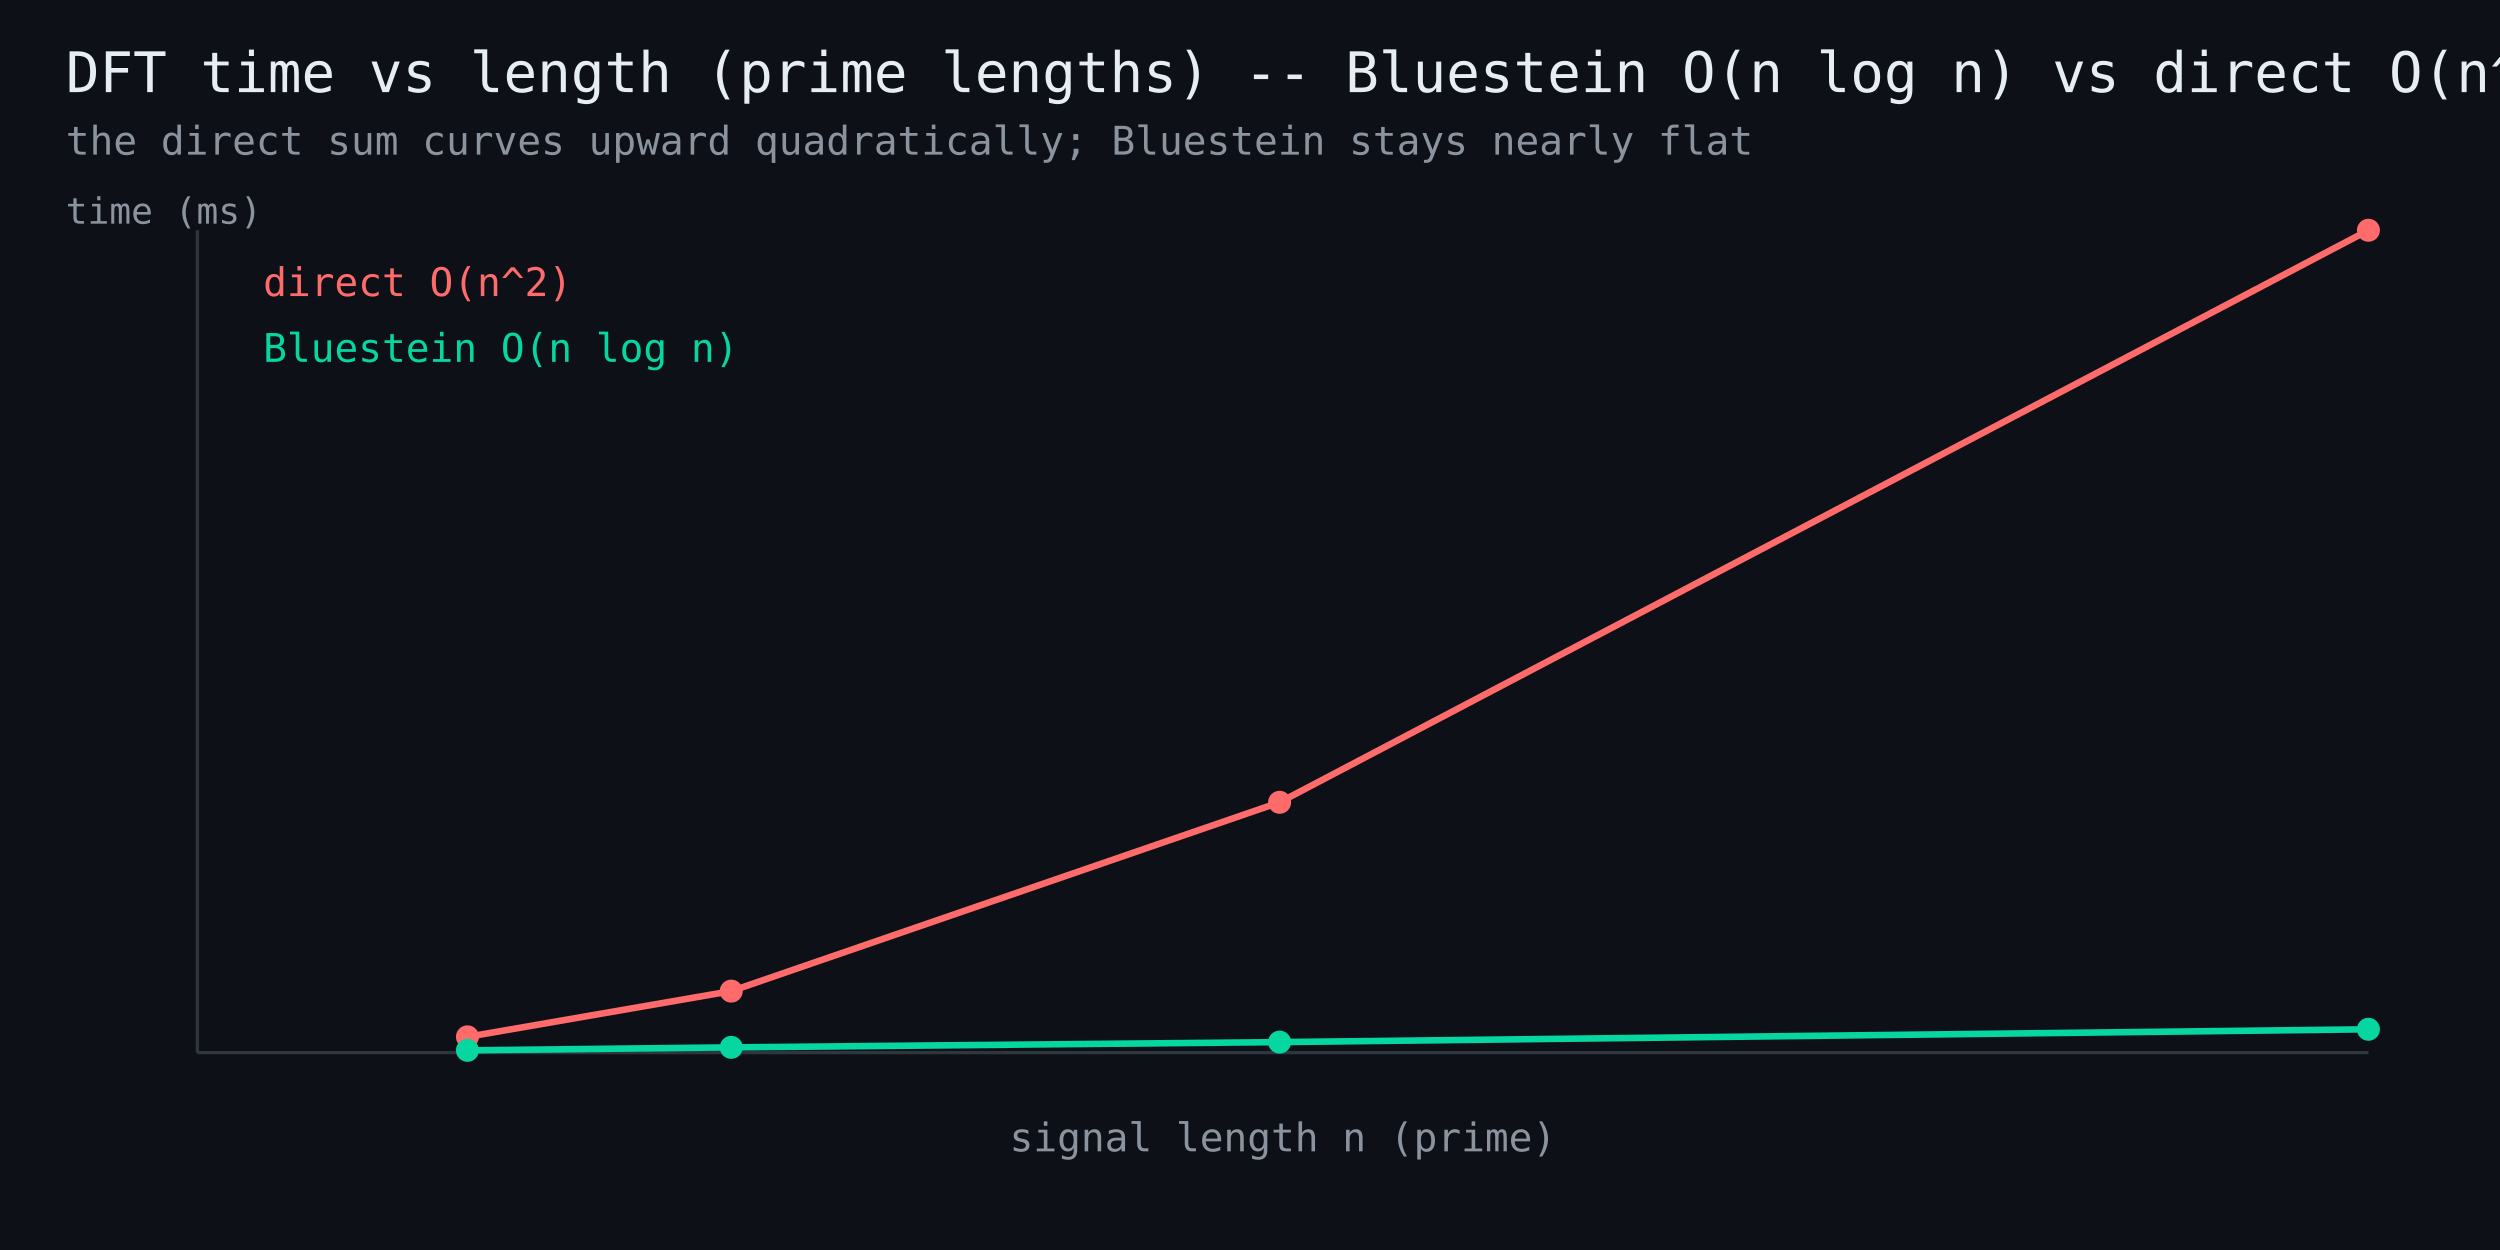
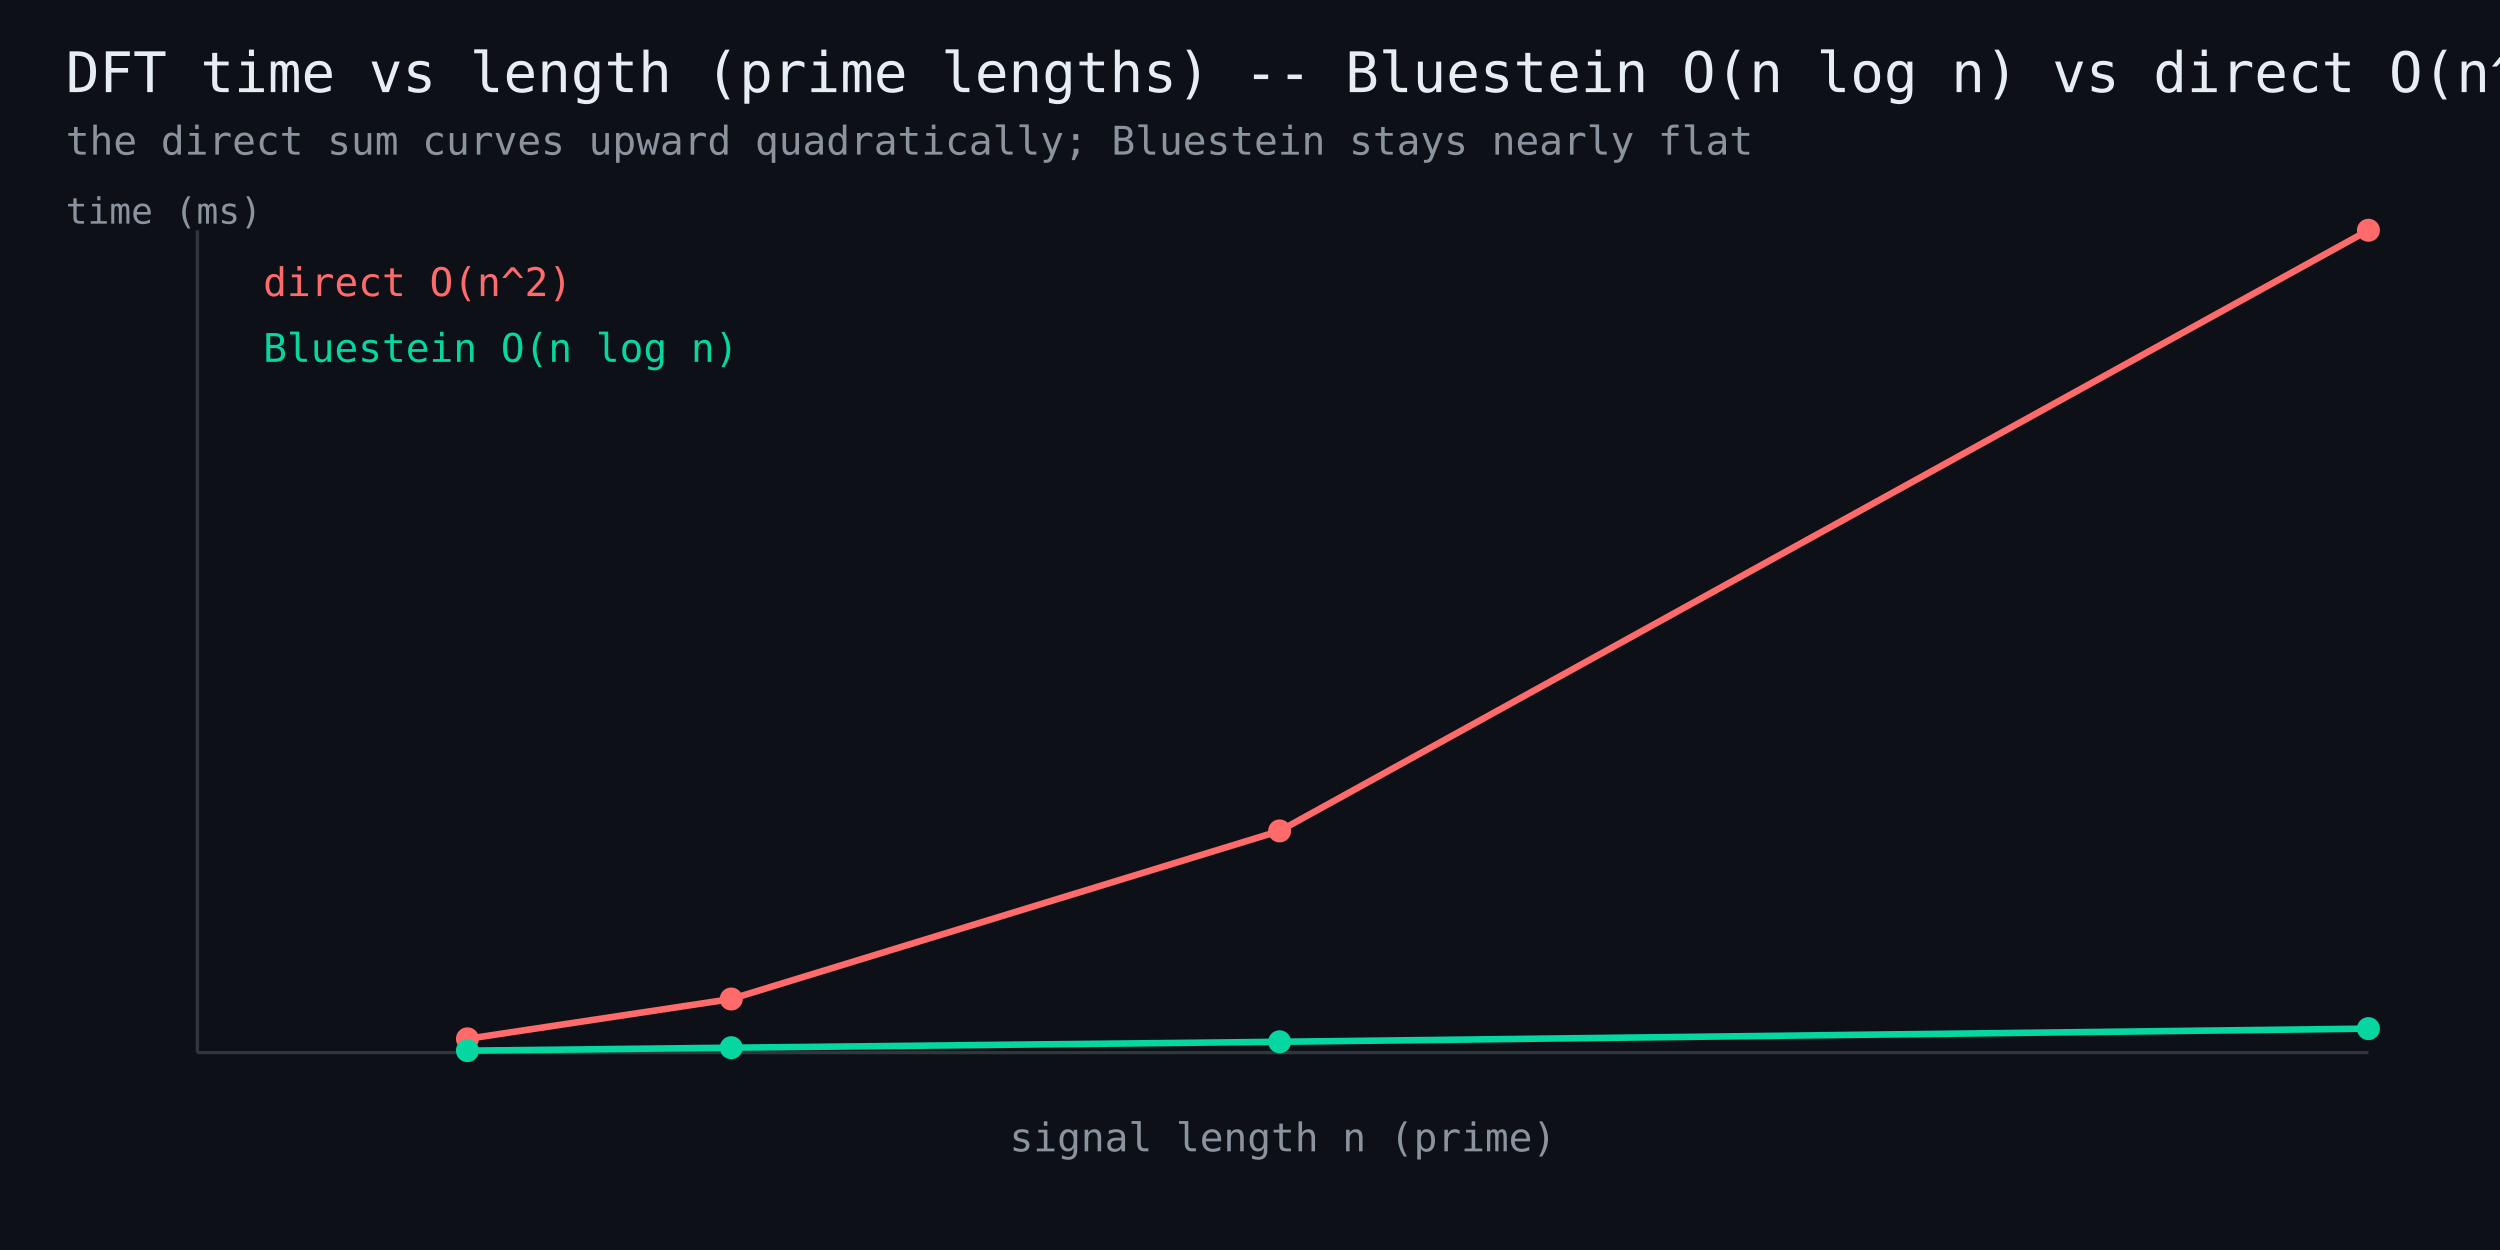
<svg xmlns="http://www.w3.org/2000/svg" width="760" height="380" viewBox="0 0 760 380" font-family="monospace">
  <rect width="760" height="380" fill="#0d1117" />
  <text x="20" y="28" fill="#e6edf3" font-size="17">DFT time vs length (prime lengths) -- Bluestein O(n log n) vs direct O(n^2)</text>
  <text x="20" y="47" fill="#8b949e" font-size="12">the direct sum curves upward quadratically; Bluestein stays nearly flat</text>
  <line x1="60" y1="320" x2="720" y2="320" stroke="#30363d" stroke-width="1" />
  <line x1="60" y1="320" x2="60" y2="70" stroke="#30363d" stroke-width="1" />
-   <polyline points="142.1,315.2 222.3,301.3 389.0,243.9 720.0,70.0" fill="none" stroke="#ff6b6b" stroke-width="2" />
-   <circle cx="142.1" cy="315.2" r="3.5" fill="#ff6b6b" />
-   <circle cx="222.3" cy="301.3" r="3.5" fill="#ff6b6b" />
-   <circle cx="389.0" cy="243.9" r="3.5" fill="#ff6b6b" />
+   <polyline points="142.1,315.8 222.3,303.7 389.0,252.6 720.0,70.0" fill="none" stroke="#ff6b6b" stroke-width="2" />
+   <circle cx="142.1" cy="315.8" r="3.5" fill="#ff6b6b" />
+   <circle cx="222.3" cy="303.7" r="3.5" fill="#ff6b6b" />
+   <circle cx="389.0" cy="252.6" r="3.5" fill="#ff6b6b" />
  <circle cx="720.0" cy="70.0" r="3.5" fill="#ff6b6b" />
  <text x="80" y="90" fill="#ff6b6b" font-size="12">direct O(n^2)</text>
-   <polyline points="142.1,319.3 222.3,318.4 389.0,316.8 720.0,312.9" fill="none" stroke="#06d6a0" stroke-width="2" />
-   <circle cx="142.1" cy="319.3" r="3.5" fill="#06d6a0" />
-   <circle cx="222.3" cy="318.4" r="3.5" fill="#06d6a0" />
-   <circle cx="389.0" cy="316.8" r="3.5" fill="#06d6a0" />
-   <circle cx="720.0" cy="312.9" r="3.5" fill="#06d6a0" />
+   <polyline points="142.1,319.4 222.3,318.5 389.0,316.7 720.0,312.7" fill="none" stroke="#06d6a0" stroke-width="2" />
+   <circle cx="142.1" cy="319.4" r="3.5" fill="#06d6a0" />
+   <circle cx="222.3" cy="318.5" r="3.5" fill="#06d6a0" />
+   <circle cx="389.0" cy="316.7" r="3.5" fill="#06d6a0" />
+   <circle cx="720.0" cy="312.7" r="3.5" fill="#06d6a0" />
  <text x="80" y="110" fill="#06d6a0" font-size="12">Bluestein O(n log n)</text>
  <text x="390" y="350" fill="#8b949e" font-size="12" text-anchor="middle">signal length n (prime)</text>
  <text x="20" y="68" fill="#8b949e" font-size="11">time (ms)</text>
</svg>
